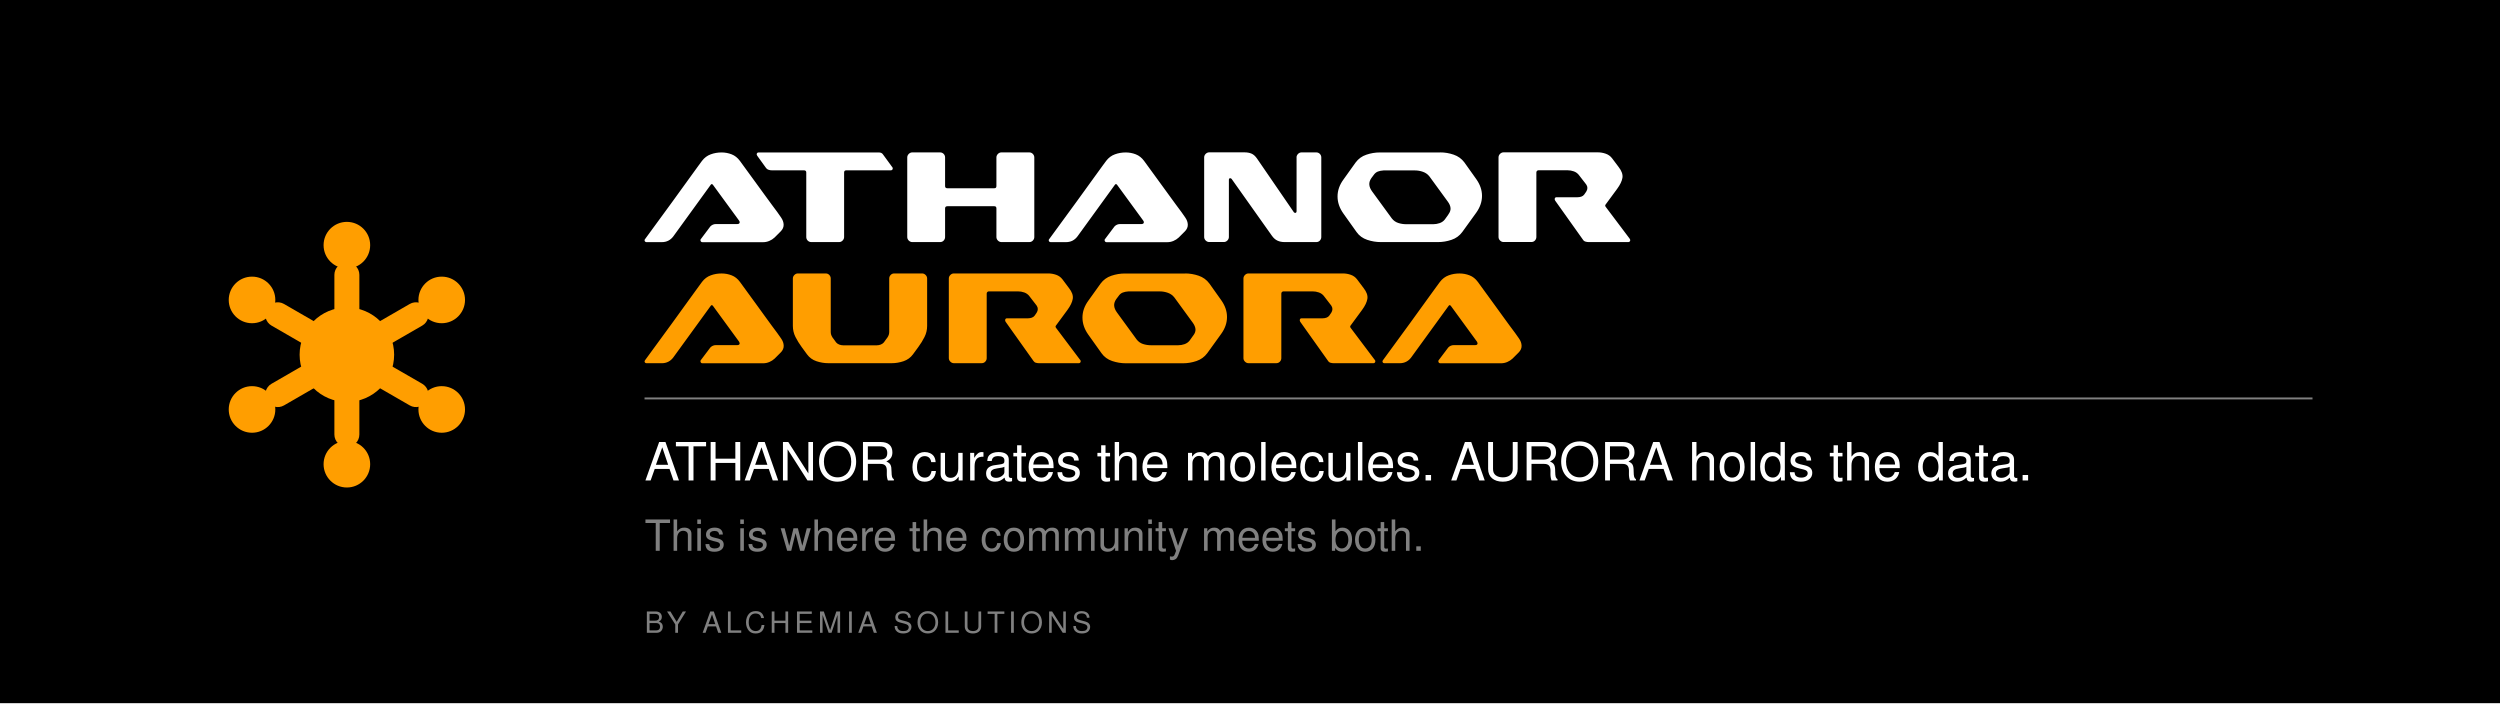
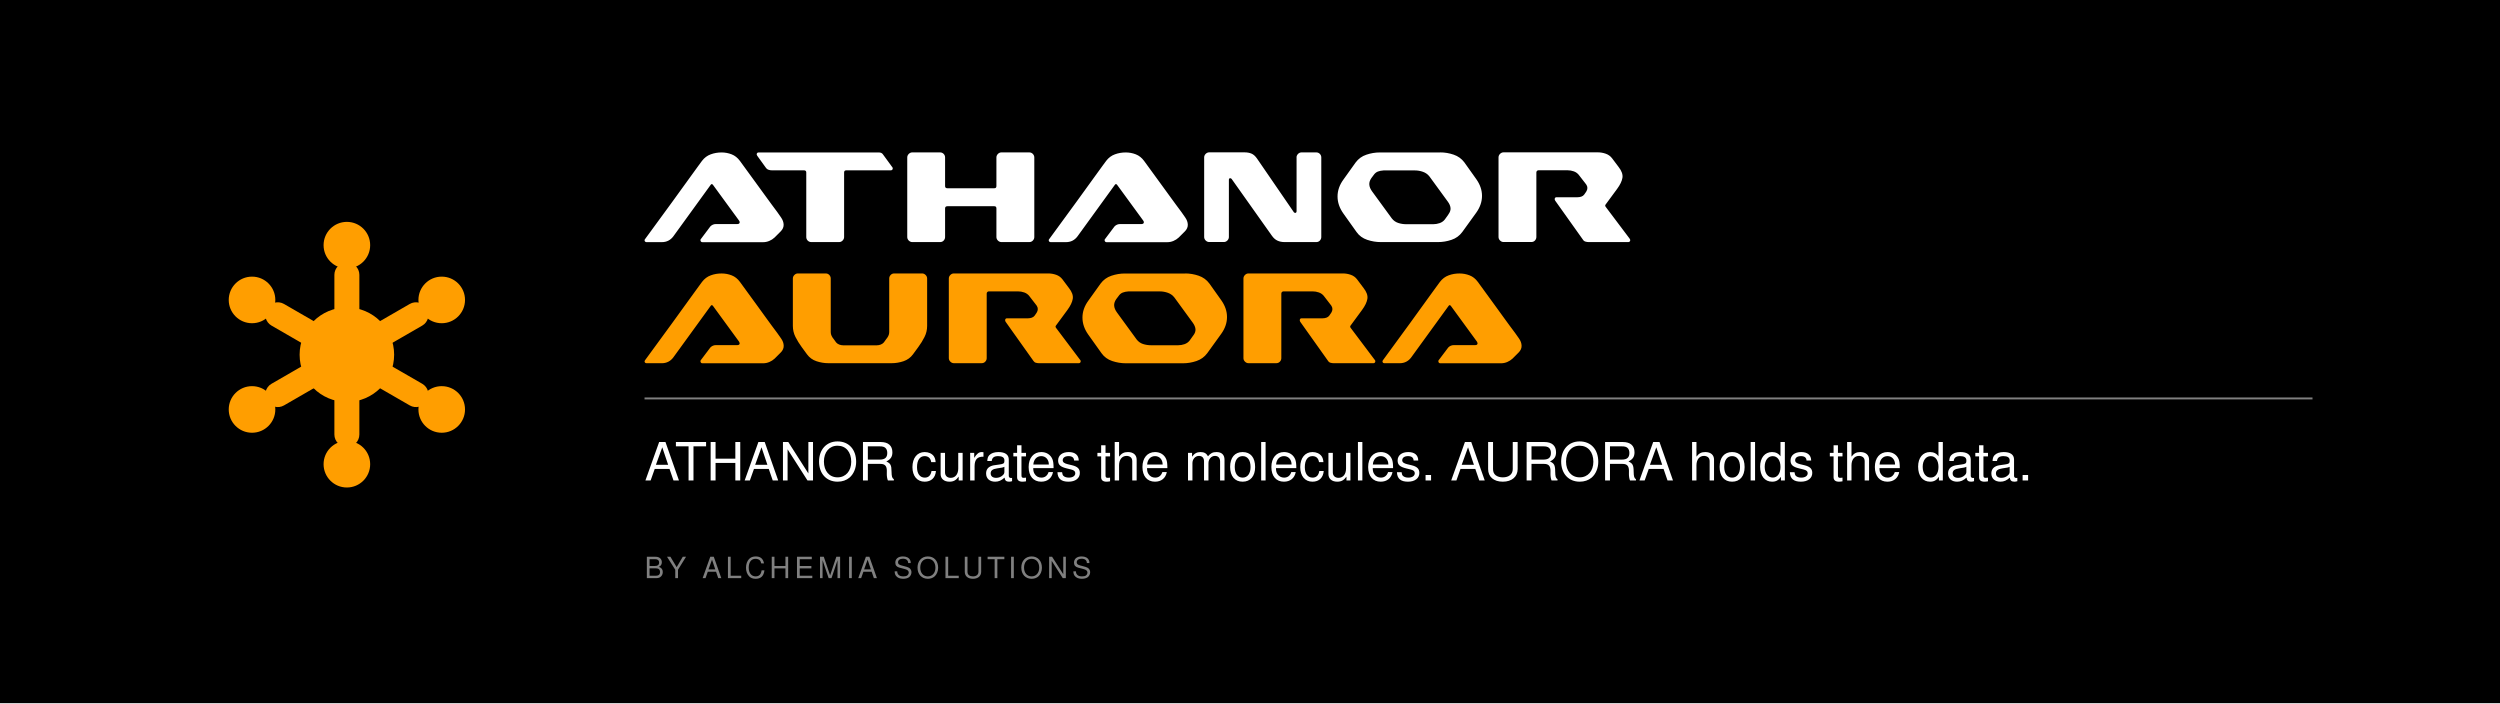
<svg xmlns="http://www.w3.org/2000/svg" viewBox="0 0 1280 360" width="1280" height="360" role="img" aria-label="ATHANOR and AURORA, by Alchemia Solutions">
  <rect width="1280" height="360" fill="#000000" />
  <g transform="translate(96 100) scale(3.4)">
    <rect x="24.000" y="22.119" width="13.899" height="3.762" rx="1.881" fill="#FF9E00" transform="rotate(-90.000 24.000 24.000)" />
    <rect x="24.000" y="22.119" width="13.899" height="3.762" rx="1.881" fill="#FF9E00" transform="rotate(-30.000 24.000 24.000)" />
    <rect x="24.000" y="22.119" width="13.899" height="3.762" rx="1.881" fill="#FF9E00" transform="rotate(30.000 24.000 24.000)" />
    <rect x="24.000" y="22.119" width="13.899" height="3.762" rx="1.881" fill="#FF9E00" transform="rotate(90.000 24.000 24.000)" />
    <rect x="24.000" y="22.119" width="13.899" height="3.762" rx="1.881" fill="#FF9E00" transform="rotate(150.000 24.000 24.000)" />
    <rect x="24.000" y="22.119" width="13.899" height="3.762" rx="1.881" fill="#FF9E00" transform="rotate(-150.000 24.000 24.000)" />
    <circle cx="24.000" cy="24.000" r="7.117" fill="#FF9E00" />
    <circle cx="24.000" cy="7.508" r="3.508" fill="#FF9E00" />
    <circle cx="38.283" cy="15.754" r="3.508" fill="#FF9E00" />
    <circle cx="38.283" cy="32.246" r="3.508" fill="#FF9E00" />
    <circle cx="24.000" cy="40.492" r="3.508" fill="#FF9E00" />
    <circle cx="9.717" cy="32.246" r="3.508" fill="#FF9E00" />
    <circle cx="9.717" cy="15.754" r="3.508" fill="#FF9E00" />
  </g>
  <g transform="translate(330 78) scale(0.46)" fill="#FFFFFF" fill-rule="evenodd">
    <path d="M75.951 36.009C75.311 35.078 74.555 35.078 73.74 36.009L32.03 93.543C28.83 97.789 24.584 99.942 19.232 99.942L2.071 99.942C1.256 99.942 0.674 99.593 0.267 98.837C-0.14 98.08 -0.082 97.382 0.442 96.742C11.611 81.443 21.733 67.597 30.808 55.206C34.648 49.855 38.487 44.619 42.21 39.441C45.933 34.264 49.307 29.552 52.391 25.364C55.474 21.175 58.033 17.627 60.069 14.776C62.164 11.925 63.444 10.122 63.967 9.482C66.643 5.992 69.843 3.607 73.682 2.211C77.463 0.814 81.477 0.116 85.782 0.116C89.621 0.116 93.345 0.814 96.951 2.211C100.558 3.607 103.583 6.05 106.143 9.482C113.182 19.197 119.814 28.272 125.922 36.649C128.598 40.256 131.215 43.863 133.833 47.528C136.451 51.193 138.952 54.625 141.338 57.824C143.723 61.024 145.875 63.874 147.737 66.434C149.598 68.935 150.994 70.972 151.925 72.426C153.787 75.102 154.776 77.778 154.834 80.512C154.892 83.246 153.787 85.748 151.518 88.016L144.712 94.823C142.966 96.451 141.047 97.673 138.836 98.604C136.626 99.535 134.357 100 131.972 100L64.491 100C63.444 100 62.745 99.535 62.396 98.604C62.047 97.673 62.222 96.859 62.92 96.219L73.275 82.432C75.02 80.686 77.056 79.814 79.499 79.814L103.467 79.814C104.514 79.814 105.27 79.465 105.677 78.709C106.085 77.952 105.968 77.08 105.27 76.033L76.125 36.126ZM1096.486 96.102C1097.126 96.917 1097.3 97.731 1096.951 98.604C1096.602 99.476 1095.904 99.884 1094.857 99.884L1050.936 99.884C1049.715 99.884 1048.551 99.709 1047.33 99.36C1046.108 99.011 1045.177 98.313 1044.537 97.266L1013.589 53.752C1013.065 52.938 1012.891 52.123 1013.182 51.251C1013.473 50.378 1014.112 49.971 1015.16 49.971L1038.545 49.971C1040 49.971 1041.396 49.738 1042.734 49.273C1044.072 48.807 1045.119 48.051 1045.933 46.946L1048.144 43.746C1049.889 40.954 1049.889 38.278 1048.144 35.777L1039.941 25.189C1038.487 23.328 1036.626 21.989 1034.357 21.175C1032.088 20.361 1029.761 19.953 1027.376 19.953L995.032 19.953C994.334 19.953 993.81 20.186 993.345 20.651C992.879 21.117 992.646 21.699 992.646 22.339L992.646 94.241C992.646 95.695 992.123 96.975 991.076 98.138C990.029 99.244 988.691 99.826 987.062 99.826L956.114 99.826C954.659 99.826 953.38 99.244 952.216 98.138C951.111 97.033 950.529 95.695 950.529 94.241L950.529 5.585C950.529 4.13 951.111 2.85 952.216 1.687C953.38 0.582 954.659 0 956.114 0L1061.175 0C1064.083 0 1066.992 0.524 1069.843 1.512C1072.693 2.502 1075.078 4.189 1076.94 6.632L1084.153 16.23C1087.585 20.593 1089.04 24.666 1088.458 28.33C1087.876 31.995 1085.898 36.068 1082.582 40.605L1069.784 57.999C1069.086 58.813 1069.086 59.686 1069.784 60.617L1096.544 96.161ZM894.624 69.168C896.486 66.783 897.3 64.398 897.126 62.071C896.951 59.744 895.904 57.301 894.043 54.799L873.682 26.876C871.821 24.491 869.435 22.746 866.468 21.699C863.56 20.651 860.535 20.128 857.51 20.128L822.548 20.128C820.163 20.244 818.01 20.71 816.149 21.408C814.287 22.164 812.716 23.502 811.378 25.48L808.993 28.68C807.248 31.239 806.492 33.682 806.725 36.068C806.899 38.453 807.946 40.896 809.808 43.456L831.797 73.589C833.659 75.974 836.044 77.661 838.894 78.592C841.745 79.523 844.712 79.988 847.795 79.988L877.929 79.988C880.314 79.988 882.699 79.581 885.026 78.767C887.353 77.952 889.273 76.614 890.727 74.753L894.741 69.168ZM885.607 0.058C890.669 0.058 895.672 0.873 900.558 2.56C905.503 4.247 909.459 7.097 912.542 11.227L925.747 29.785C929.994 35.777 932.146 42.001 932.146 48.458C932.146 54.916 929.994 61.14 925.747 67.132L910.157 88.714C907.073 92.845 903.118 95.753 898.173 97.382C893.228 99.069 888.225 99.884 883.164 99.884L819.464 99.884C814.403 99.884 809.4 99.069 804.398 97.382C799.395 95.695 795.439 92.845 792.53 88.714L777.754 67.947C773.508 61.955 771.355 55.672 771.355 49.098C771.355 42.525 773.566 36.184 777.929 30.25L791.483 11.286C794.566 7.155 798.522 4.247 803.467 2.618C808.412 0.931 813.356 0.116 818.476 0.116L885.549 0.116ZM725.689 5.643C725.689 4.189 726.271 2.909 727.376 1.745C728.481 0.64 729.819 0.058 731.274 0.058L747.678 0.058C749.249 0.058 750.587 0.64 751.692 1.745C752.74 2.85 753.263 4.189 753.263 5.643L753.263 94.299C753.263 95.753 752.74 97.033 751.692 98.197C750.645 99.302 749.307 99.884 747.678 99.884L712.542 99.884C709.459 99.884 706.783 99.36 704.456 98.255C702.129 97.208 700.034 95.346 698.173 92.67L653.438 29.552C652.914 28.912 652.274 28.68 651.518 28.854C650.762 29.029 650.413 29.552 650.413 30.366L650.413 94.241C650.413 95.695 649.831 96.975 648.726 98.138C647.62 99.244 646.282 99.826 644.828 99.826L628.481 99.826C627.027 99.826 625.747 99.244 624.584 98.138C623.478 97.033 622.897 95.695 622.897 94.241L622.897 5.585C622.897 4.13 623.478 2.85 624.584 1.687C625.747 0.582 627.027 0 628.481 0L667.632 0C670.715 0 673.333 0.465 675.544 1.396C677.754 2.327 679.79 4.13 681.652 6.806L722.78 66.725C723.42 67.365 724.118 67.597 724.758 67.307C725.456 67.016 725.747 66.492 725.747 65.678L725.747 5.585ZM525.805 36.009C525.165 35.078 524.409 35.078 523.595 36.009L481.885 93.543C478.685 97.789 474.438 99.942 469.086 99.942L451.925 99.942C451.111 99.942 450.529 99.593 450.122 98.837C449.715 98.08 449.773 97.382 450.296 96.742C461.466 81.443 471.588 67.597 480.663 55.206C484.502 49.855 488.342 44.619 492.065 39.441C495.788 34.264 499.162 29.552 502.245 25.364C505.328 21.175 507.888 17.627 509.924 14.776C512.018 11.925 513.298 10.122 513.822 9.482C516.498 5.992 519.697 3.607 523.537 2.211C527.318 0.814 531.332 0.116 535.637 0.116C539.476 0.116 543.199 0.814 546.806 2.211C550.413 3.607 553.438 6.05 555.997 9.482C563.036 19.197 569.668 28.272 575.776 36.649C578.452 40.256 581.07 43.863 583.688 47.528C586.306 51.193 588.807 54.625 591.192 57.824C593.577 61.024 595.73 63.874 597.591 66.434C599.453 68.935 600.849 70.972 601.78 72.426C603.641 75.102 604.63 77.778 604.688 80.512C604.747 83.246 603.641 85.748 601.372 88.016L594.566 94.823C592.821 96.451 590.901 97.673 588.691 98.604C586.48 99.535 584.211 100 581.826 100L514.345 100C513.298 100 512.6 99.535 512.251 98.604C511.902 97.673 512.076 96.859 512.774 96.219L523.129 82.432C524.875 80.686 526.911 79.814 529.354 79.814L553.321 79.814C554.369 79.814 555.125 79.465 555.532 78.709C555.939 77.952 555.823 77.08 555.125 76.033L525.98 36.126ZM334.531 94.299C334.531 95.753 334.008 97.033 332.961 98.197C331.913 99.302 330.576 99.884 328.947 99.884L297.998 99.884C296.544 99.884 295.264 99.302 294.101 98.197C292.996 97.091 292.414 95.753 292.414 94.299L292.414 5.643C292.414 4.189 292.996 2.909 294.101 1.745C295.264 0.64 296.544 0.058 297.998 0.058L328.947 0.058C330.517 0.058 331.855 0.64 332.961 1.745C334.008 2.85 334.531 4.189 334.531 5.643L334.531 37.58C334.531 39.209 335.404 39.965 337.149 39.965L389.272 39.965C390.901 39.965 391.658 39.151 391.658 37.58L391.658 5.643C391.658 4.189 392.239 2.909 393.345 1.745C394.45 0.64 395.788 0.058 397.242 0.058L428.19 0.058C429.819 0.058 431.099 0.64 432.204 1.745C433.252 2.85 433.833 4.189 433.833 5.643L433.833 94.299C433.833 95.753 433.31 97.033 432.204 98.197C431.157 99.302 429.819 99.884 428.19 99.884L397.242 99.884C395.788 99.884 394.45 99.302 393.345 98.197C392.239 97.091 391.658 95.753 391.658 94.299L391.658 62.362C391.658 60.733 390.843 59.977 389.272 59.977L337.149 59.977C335.404 59.977 334.531 60.791 334.531 62.362L334.531 94.299ZM275.602 16.23C276.3 17.045 276.416 17.859 276.125 18.732C275.776 19.604 275.078 20.012 274.031 20.012L224.525 20.012C222.955 20.012 222.14 20.826 222.14 22.397L222.14 94.299C222.14 95.753 221.559 97.033 220.453 98.197C219.348 99.302 218.01 99.884 216.556 99.884L185.607 99.884C184.037 99.884 182.699 99.302 181.594 98.197C180.547 97.091 180.023 95.753 180.023 94.299L180.023 22.397C180.023 20.826 179.15 20.012 177.405 20.012L141.687 20.012C140.465 20.012 139.302 19.837 138.08 19.43C136.858 19.023 135.928 18.383 135.288 17.452L125.514 3.898C124.875 3.083 124.7 2.269 124.991 1.396C125.34 0.524 126.038 0.116 127.085 0.116L260.651 0.116C262.804 0.116 264.316 0.756 265.247 2.094L275.602 16.288Z" />
  </g>
  <g transform="translate(330 140) scale(0.46)" fill="#FF9E00" fill-rule="evenodd">
    <path d="M75.964 35.965C75.291 35.044 74.548 35.044 73.769 35.965L31.999 93.522C28.814 97.77 24.53 99.929 19.221 99.929L2.052 99.929C1.238 99.929 0.636 99.575 0.247 98.832C-0.142 98.088 -0.071 97.416 0.46 96.743C11.645 81.416 21.769 67.575 30.831 55.186C34.69 49.841 38.477 44.602 42.229 39.398C45.946 34.195 49.344 29.522 52.424 25.31C55.504 21.097 58.052 17.593 60.105 14.726C62.159 11.858 63.468 10.088 63.999 9.416C66.654 5.947 69.875 3.504 73.698 2.124C77.486 0.708 81.521 0.035 85.805 0.035C89.663 0.035 93.415 0.743 96.99 2.124C100.601 3.504 103.645 5.947 106.194 9.416C113.238 19.15 119.858 28.212 125.982 36.602C128.637 40.212 131.291 43.823 133.875 47.504C136.459 51.15 138.973 54.584 141.38 57.805C143.787 60.991 145.911 63.858 147.787 66.407C149.663 68.92 151.044 70.938 151.999 72.389C153.875 75.044 154.831 77.734 154.902 80.496C154.973 83.221 153.875 85.734 151.61 88L144.814 94.796C143.079 96.389 141.132 97.664 138.937 98.584C136.743 99.504 134.442 100 132.035 100L64.495 100C63.433 100 62.725 99.54 62.406 98.584C62.088 97.664 62.229 96.85 62.902 96.177L73.309 82.372C75.044 80.637 77.097 79.788 79.504 79.788L103.468 79.788C104.53 79.788 105.274 79.434 105.663 78.69C106.052 77.947 105.911 77.062 105.274 76L76.106 36.035ZM308.955 0C310.406 0 311.716 0.566 312.849 1.699C313.982 2.832 314.548 4.142 314.548 5.593L314.548 58.336C314.548 62.726 313.592 66.867 311.645 70.726C309.698 74.584 307.433 78.301 304.743 81.912L298.76 90.088C296.106 93.699 292.601 96.212 288.283 97.699C283.964 99.15 279.575 99.894 275.185 99.894L204.459 99.894C200.07 99.894 195.716 99.15 191.362 97.699C187.044 96.248 183.539 93.699 180.884 90.088L174.902 81.912C172.247 78.301 169.946 74.584 167.999 70.726C166.052 66.867 165.097 62.726 165.097 58.336L165.097 5.593C165.097 4.142 165.663 2.832 166.796 1.699C167.929 0.566 169.238 0 170.69 0L201.663 0C203.256 0 204.601 0.566 205.663 1.699C206.725 2.832 207.256 4.142 207.256 5.593L207.256 65.345C207.256 66.796 207.575 68.212 208.247 69.558C208.92 70.903 209.698 72.071 210.654 73.168L213.238 76.779C214.159 77.841 215.327 78.655 216.743 79.186C218.159 79.717 219.575 80 221.026 80L258.583 80C260.035 80 261.486 79.717 262.867 79.186C264.283 78.655 265.415 77.841 266.371 76.779L268.955 73.168C269.875 72.106 270.69 70.903 271.362 69.558C272.035 68.212 272.353 66.832 272.353 65.345L272.353 5.593C272.353 4.142 272.884 2.832 273.946 1.699C275.008 0.566 276.353 0 277.946 0L308.92 0ZM484.813 96.106C485.486 96.92 485.663 97.734 485.309 98.62C484.99 99.469 484.283 99.929 483.221 99.929L439.256 99.929C438.052 99.929 436.849 99.752 435.645 99.434C434.442 99.115 433.521 98.407 432.849 97.345L401.875 53.77C401.344 52.956 401.203 52.142 401.486 51.257C401.769 50.407 402.406 49.947 403.468 49.947L426.831 49.947C428.283 49.947 429.698 49.699 431.044 49.239C432.389 48.779 433.451 48 434.229 46.938L436.424 43.752C438.159 40.956 438.159 38.301 436.424 35.752L428.247 25.168C426.796 23.292 424.92 21.982 422.654 21.168C420.389 20.354 418.052 19.965 415.645 19.965L383.256 19.965C382.583 19.965 382.017 20.212 381.557 20.673C381.097 21.133 380.849 21.699 380.849 22.372L380.849 94.301C380.849 95.752 380.318 97.062 379.256 98.195C378.194 99.327 376.849 99.894 375.256 99.894L344.283 99.894C342.831 99.894 341.521 99.327 340.389 98.195C339.256 97.062 338.69 95.752 338.69 94.301L338.69 5.593C338.69 4.142 339.256 2.832 340.389 1.699C341.521 0.566 342.831 0 344.283 0L449.38 0C452.318 0 455.221 0.496 458.088 1.487C460.955 2.478 463.327 4.177 465.168 6.584L472.353 16.177C475.822 20.566 477.238 24.602 476.637 28.283C476.035 31.929 474.088 36.035 470.76 40.566L457.982 57.947C457.309 58.761 457.309 59.611 457.982 60.531L484.743 96.106ZM610.725 69.133C612.601 66.726 613.415 64.354 613.238 62.053C613.026 59.717 611.999 57.274 610.159 54.761L589.769 26.797C587.893 24.389 585.521 22.655 582.583 21.593C579.645 20.531 576.672 20 573.592 20L538.619 20C536.212 20.142 534.088 20.566 532.212 21.31C530.336 22.053 528.743 23.398 527.433 25.416L525.026 28.602C523.291 31.115 522.513 33.593 522.725 36C522.937 38.407 523.964 40.85 525.805 43.398L547.787 73.558C549.663 75.965 552.035 77.628 554.867 78.549C557.734 79.469 560.707 79.929 563.751 79.929L593.911 79.929C596.318 79.929 598.654 79.54 600.99 78.726C603.327 77.912 605.203 76.602 606.69 74.726L610.69 69.133ZM601.734 0C606.796 0 611.787 0.85 616.707 2.513C621.628 4.177 625.628 7.08 628.707 11.221L641.911 29.805C646.159 35.788 648.318 42.018 648.318 48.496C648.318 54.974 646.194 61.203 641.911 67.186L626.336 88.779C623.256 92.92 619.291 95.788 614.336 97.487C609.415 99.15 604.424 100 599.362 100L535.61 100C530.548 100 525.521 99.15 520.53 97.487C515.539 95.823 511.575 92.92 508.637 88.779L493.84 68C489.592 62.018 487.433 55.717 487.433 49.133C487.433 42.549 489.628 36.248 494.017 30.265L507.61 11.292C510.69 7.15 514.654 4.248 519.61 2.584C524.53 0.92 529.521 0.071 534.583 0.071L601.734 0.071ZM812.743 96.106C813.415 96.92 813.592 97.734 813.238 98.62C812.92 99.469 812.212 99.929 811.15 99.929L767.185 99.929C765.982 99.929 764.778 99.752 763.574 99.434C762.371 99.115 761.451 98.407 760.778 97.345L729.805 53.77C729.274 52.956 729.132 52.142 729.415 51.257C729.698 50.407 730.336 49.947 731.398 49.947L754.76 49.947C756.212 49.947 757.628 49.699 758.973 49.239C760.318 48.779 761.38 48 762.159 46.938L764.353 43.752C766.088 40.956 766.088 38.301 764.353 35.752L756.176 25.168C754.725 23.292 752.849 21.982 750.583 21.168C748.318 20.354 745.982 19.965 743.574 19.965L711.185 19.965C710.513 19.965 709.946 20.212 709.486 20.673C709.026 21.133 708.778 21.699 708.778 22.372L708.778 94.301C708.778 95.752 708.247 97.062 707.185 98.195C706.123 99.327 704.778 99.894 703.185 99.894L672.212 99.894C670.76 99.894 669.451 99.327 668.318 98.195C667.185 97.062 666.619 95.752 666.619 94.301L666.619 5.593C666.619 4.142 667.185 2.832 668.318 1.699C669.451 0.566 670.76 0 672.212 0L777.309 0C780.247 0 783.15 0.496 786.017 1.487C788.884 2.478 791.256 4.177 793.097 6.584L800.283 16.177C803.751 20.566 805.168 24.602 804.566 28.283C803.964 31.929 802.017 36.035 798.69 40.566L785.911 57.947C785.238 58.761 785.238 59.611 785.911 60.531L812.672 96.106ZM897.274 35.965C896.601 35.044 895.858 35.044 895.079 35.965L853.309 93.522C850.123 97.77 845.84 99.929 840.53 99.929L823.362 99.929C822.548 99.929 821.946 99.575 821.557 98.832C821.168 98.088 821.238 97.416 821.769 96.743C832.955 81.416 843.079 67.575 852.141 55.186C855.999 49.841 859.787 44.602 863.539 39.398C867.256 34.195 870.654 29.522 873.734 25.31C876.813 21.097 879.362 17.593 881.415 14.726C883.468 11.858 884.778 10.088 885.309 9.416C887.964 5.947 891.185 3.504 895.008 2.124C898.796 0.708 902.831 0.035 907.114 0.035C910.973 0.035 914.725 0.743 918.3 2.124C921.911 3.504 924.955 5.947 927.504 9.416C934.548 19.15 941.168 28.212 947.291 36.602C949.946 40.212 952.601 43.823 955.185 47.504C957.769 51.15 960.283 54.584 962.69 57.805C965.097 60.991 967.221 63.858 969.097 66.407C970.973 68.92 972.353 70.938 973.309 72.389C975.185 75.044 976.141 77.734 976.212 80.496C976.283 83.221 975.185 85.734 972.92 88L966.123 94.796C964.389 96.389 962.442 97.664 960.247 98.584C958.052 99.504 955.751 100 953.345 100L885.805 100C884.743 100 884.035 99.54 883.716 98.584C883.398 97.664 883.539 96.85 884.212 96.177L894.619 82.372C896.353 80.637 898.406 79.788 900.813 79.788L924.778 79.788C925.84 79.788 926.583 79.434 926.973 78.69C927.362 77.947 927.221 77.062 926.583 76L897.415 36.035Z" />
  </g>
  <path d="M330 204H1184" stroke="#808080" stroke-width="1" fill="none" />
  <text x="330" y="246" font-family="'IBM Plex Sans', 'Helvetica Neue', Helvetica, Arial, sans-serif" font-size="27" fill="#FFFFFF">ATHANOR curates the molecules. AURORA holds the data.</text>
-   <text x="330" y="282" font-family="'IBM Plex Sans', 'Helvetica Neue', Helvetica, Arial, sans-serif" font-size="22" fill="#808080">This is where the community meets both.</text>
-   <text x="330" y="324" font-family="'IBM Plex Sans', 'Helvetica Neue', Helvetica, Arial, sans-serif" font-size="15" fill="#808080" letter-spacing="2">BY ALCHEMIA SOLUTIONS</text>
+   <text x="330" y="296" font-family="'IBM Plex Sans', 'Helvetica Neue', Helvetica, Arial, sans-serif" font-size="15" fill="#808080" letter-spacing="2">BY ALCHEMIA SOLUTIONS</text>
</svg>
